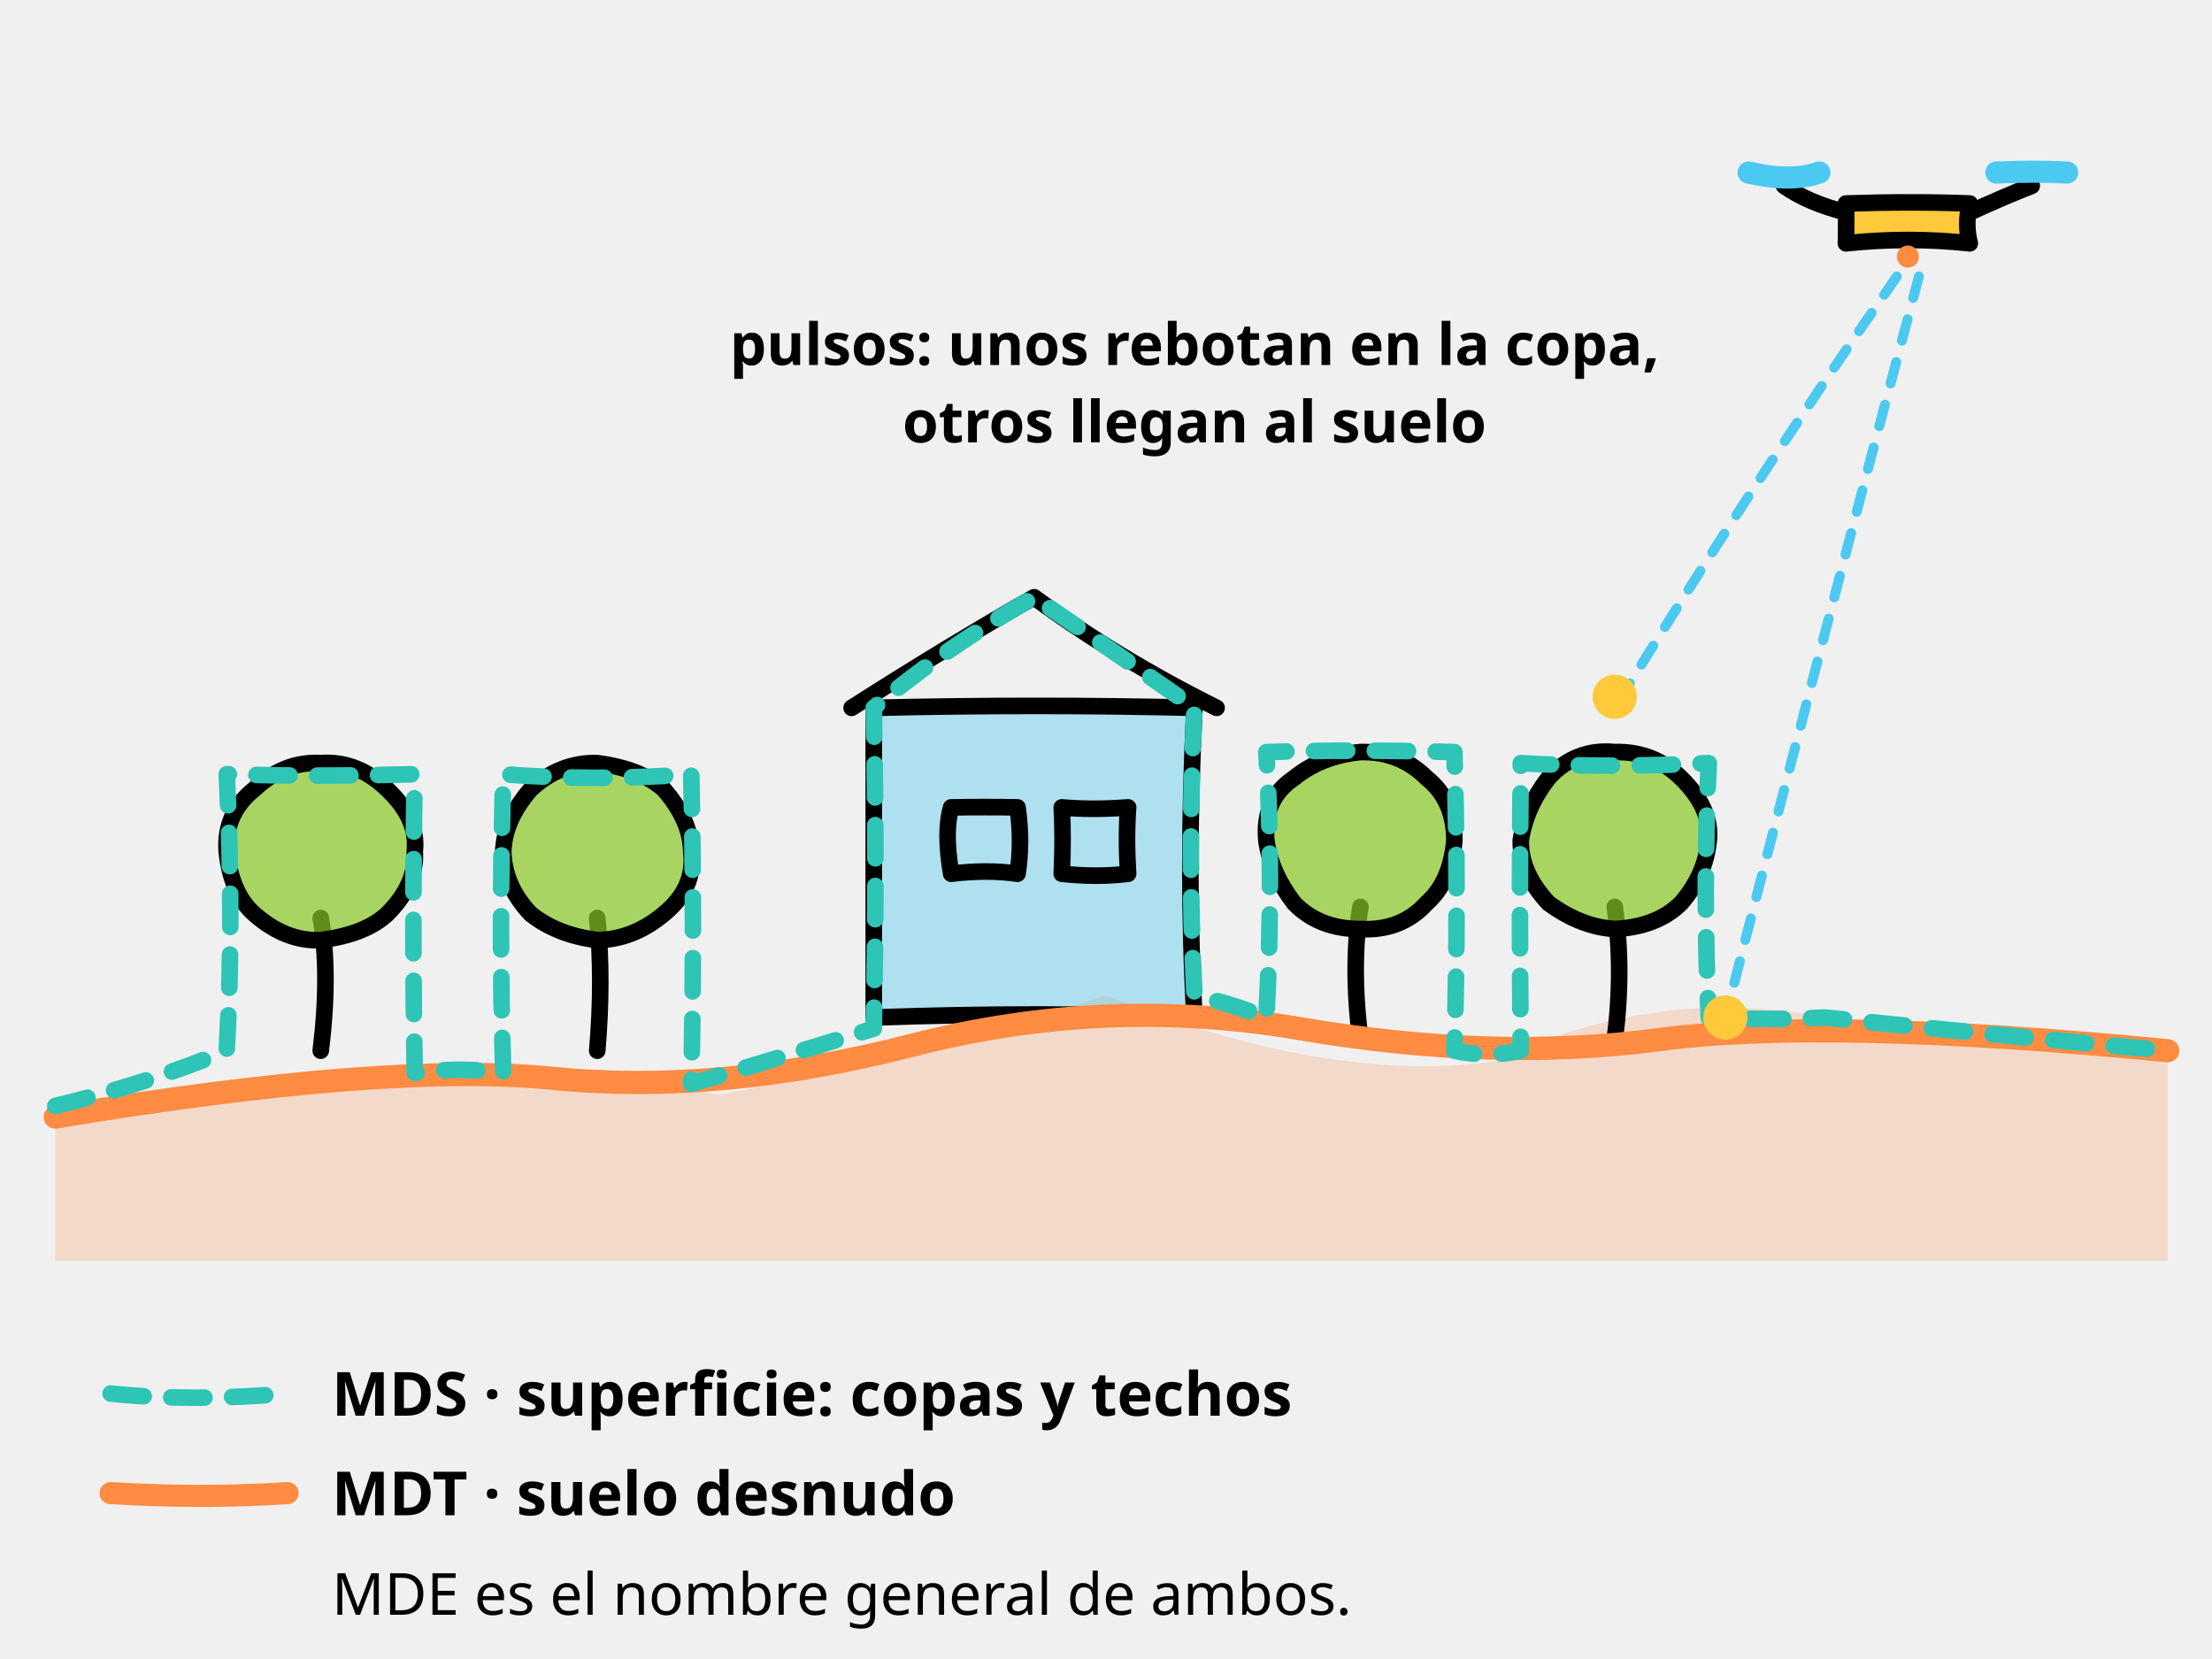
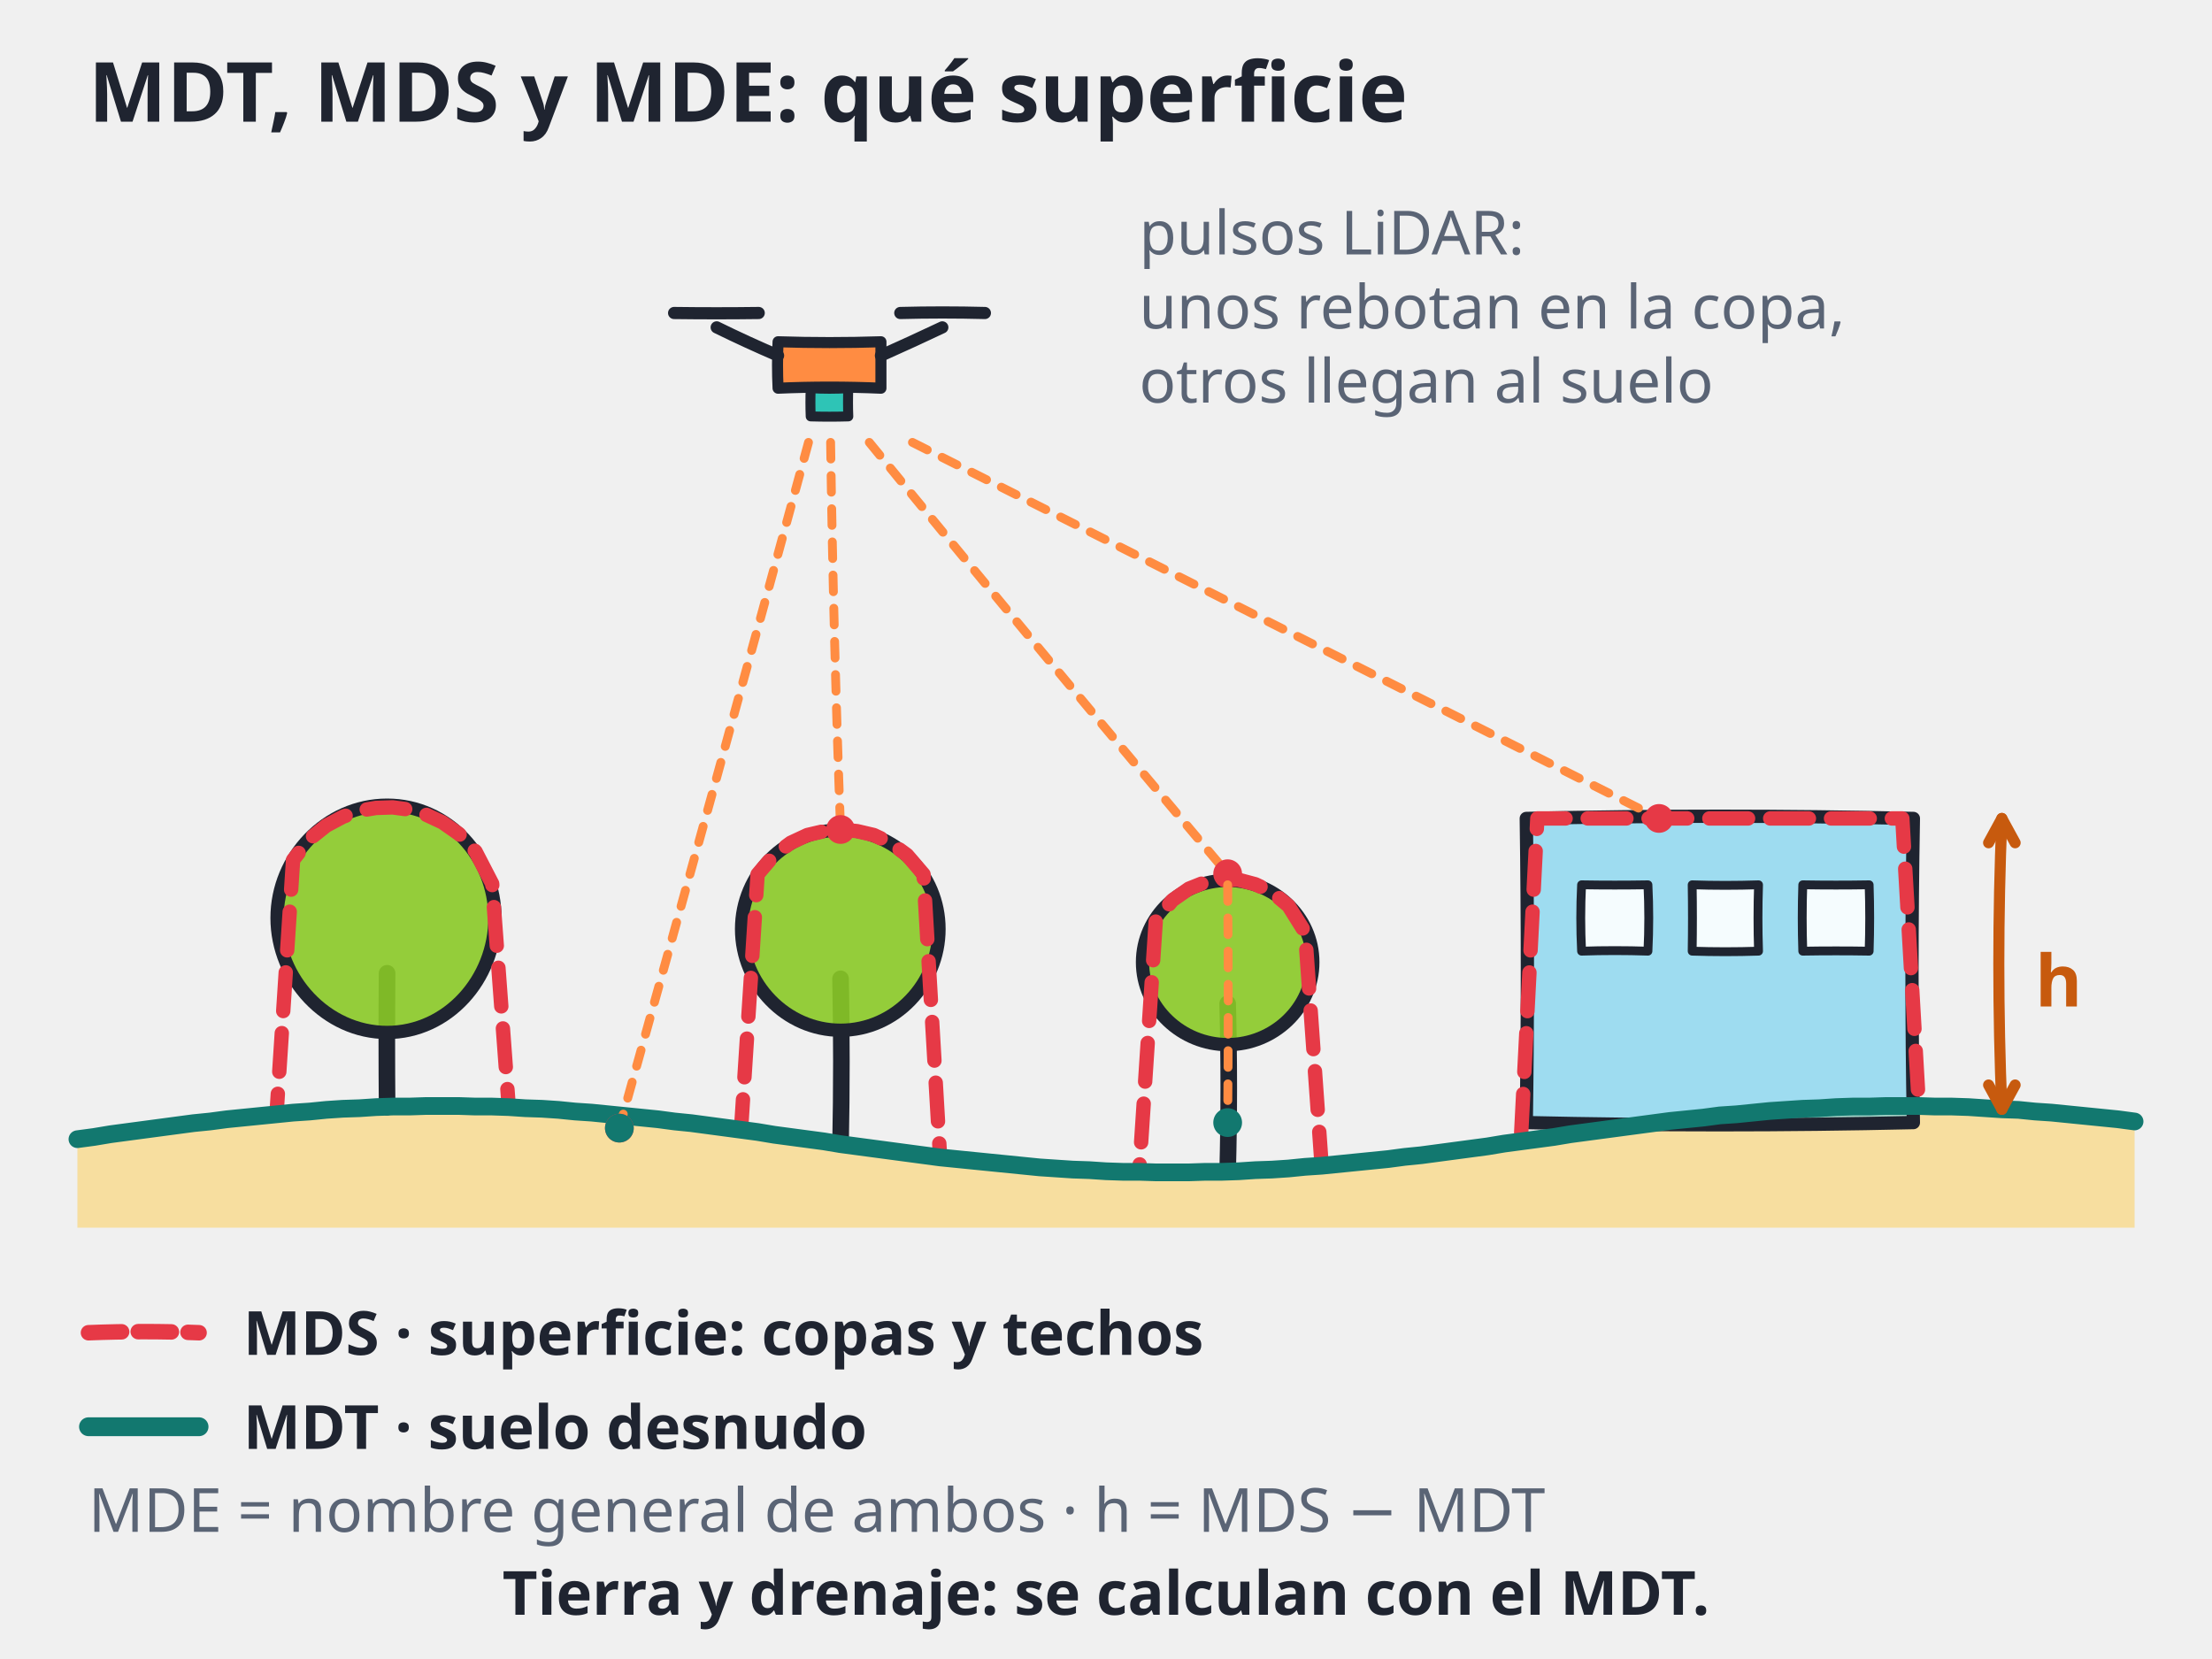
- <svg xmlns="http://www.w3.org/2000/svg" viewBox="0 0 400 300" role="img" aria-labelledby="t">
-   <g fill="none" stroke="currentColor" stroke-width="3" stroke-linecap="round" stroke-linejoin="round">
-     <path d="M10 202 Q70 186 130 198 Q170 190 200 180 Q240 196 270 192 Q300 178 330 184 Q360 192 392 190 L392 228 L10 228Z" fill="#FF8C42" fill-opacity="0.22" stroke="none" />
-     <path d="M58 190Q59.7 176.2 58 166" />
-     <path d="M75 154Q75.4 159.9 70 165.3Q66 169 58 170Q51.7 170.3 46 165.3Q41.8 161.6 41 154Q40.5 147.1 46 142.7Q51.4 137.6 58 138Q64.6 137.5 70 142.7Q75.7 148.1 75 154Z" fill="#8AC926" fill-opacity="0.7" />
-     <path d="M108 190Q109.1 177 108 166" />
-     <path d="M125 154Q125.8 160.6 120 165.3Q114.5 169.9 108 170Q100.8 169.1 96 165.3Q91.2 160.3 91 154Q91.2 148.2 96 142.7Q101.3 137.8 108 138Q115.8 139 120 142.7Q124.9 148.3 125 154Z" fill="#8AC926" fill-opacity="0.7" />
-     <path d="M246 188Q244.3 174.7 246 164" />
-     <path d="M263 152Q262.3 159.5 258 163.3Q253.4 168.4 246 168Q238.5 168 234 163.3Q229.8 157.8 229 152Q228.3 144.5 234 140.7Q238.9 136.7 246 136Q253.1 135.8 258 140.7Q263 144.7 263 152Z" fill="#8AC926" fill-opacity="0.7" />
-     <path d="M292 188Q293.6 175.5 292 164" />
-     <path d="M309 152Q308.4 158.2 304 163.3Q299.7 167.6 292 168Q285.8 167.6 280 163.3Q274.9 157.8 275 152Q275.9 146 280 140.7Q284.9 135.3 292 136Q299 135.8 304 140.7Q309.6 146.2 309 152Z" fill="#8AC926" fill-opacity="0.7" />
-     <path d="M158 128Q187.8 127.3 216 128Q214.5 157.3 216 184Q188.4 182.9 158 184Q158 155.9 158 128Z" fill="#4CC9F0" fill-opacity="0.4" />
-     <path d="M154 128Q172 116.5 187 108Q202.1 119.1 220 128" />
-     <path d="M172 146Q178.2 145.9 184 146Q184.9 152.3 184 158Q178.6 157.2 172 158Q170.7 150.4 172 146Z" />
-     <path d="M192 146Q197.5 146.5 204 146Q203.6 151.5 204 158Q198.4 158.7 192 158Q192.3 151.4 192 146Z" />
-     <path d="M10 202Q70 192 100 195Q130 198 165 189Q200 180 235 186Q270 192 300 188Q330 184 392 190" stroke="#FF8C42" stroke-width="4.2" />
-     <path d="M10 200Q26.5 196 41 190Q42.3 166.3 41 140Q56.4 140.5 75 140Q74.5 166.6 75 194Q83.1 192.9 91 194Q90.2 168.6 91 140Q107.5 141.3 125 140Q125.6 167.4 125 196Q140.9 191.3 158 186Q158.6 156.5 158 128Q171.1 117 187 108Q202.7 118.7 216 128Q214.7 155.1 216 180Q222.7 181.5 229 184Q230.3 158.8 229 136Q244.7 135.5 263 136Q263.8 163.2 263 190Q268.9 191.3 275 190Q274.7 164.9 275 138Q290.4 138.9 309 138Q307.9 161.5 309 184Q320.6 184.5 330 184Q361.3 187.2 392 190" stroke="#2EC4B6" stroke-width="3" stroke-dasharray="6 5" />
-     <path d="M333.8 36.8Q345.8 36.4 356.2 36.8Q355.3 40.6 356.2 44Q345.1 42.8 333.8 44Q333.9 40.3 333.8 36.8Z" fill="#FFC93C" />
-     <path d="M333.8 38.4Q327 36.7 322.6 33.6" />
-     <path d="M356.2 38.4Q362.8 35.4 367.4 33.6" />
-     <path d="M316.2 31.2Q323.9 33 329 31.2" stroke="#4CC9F0" stroke-width="4" />
-     <path d="M361 31.2Q368 30.9 373.8 31.2" stroke="#4CC9F0" stroke-width="4" />
-     <circle cx="345" cy="46.4" r="2.0" fill="#FF8C42" stroke="none" />
-     <path d="M343 50Q316.7 87.7 292 128" stroke="#4CC9F0" stroke-width="1.8" stroke-dasharray="4 4" />
-     <path d="M347 50Q328.7 118.8 312 184" stroke="#4CC9F0" stroke-width="1.8" stroke-dasharray="4 4" />
-     <circle cx="292" cy="126" r="4" fill="#FFC93C" stroke="none" />
-     <circle cx="312" cy="184" r="4" fill="#FFC93C" stroke="none" />
-     <path d="M20 252Q34.4 253.5 52 252" stroke="#2EC4B6" stroke-width="3" stroke-dasharray="6 5" />
-     <path d="M20 270Q36.7 271 52 270" stroke="#FF8C42" stroke-width="4" />
+ <svg xmlns="http://www.w3.org/2000/svg" viewBox="0 0 400 300" role="img" aria-labelledby="t d">
+   <g stroke-linecap="round" stroke-linejoin="round">
+     <path d="M14 206L17 205.6L20 205.1L23 204.7L26 204.3L29 203.9L32 203.5L35 203.1L38 202.8L41 202.4L44 202.1L47 201.8L50 201.5L53 201.2L56 201L59 200.7L62 200.5L65 200.4L68 200.2L71 200.1L74 200.1L77 200L80 200L83 200L86 200.1L89 200.1L92 200.2L95 200.4L98 200.5L101 200.7L104 201L107 201.2L110 201.5L113 201.8L116 202.1L119 202.4L122 202.8L125 203.1L128 203.5L131 203.9L134 204.3L137 204.7L140 205.2L143 205.6L146 206L149 206.4L152 206.9L155 207.3L158 207.7L161 208.1L164 208.5L167 208.9L170 209.3L173 209.6L176 209.9L179 210.2L182 210.5L185 210.8L188 211.1L191 211.3L194 211.5L197 211.6L200 211.8L203 211.9L206 211.9L209 212L212 212L215 212L218 211.9L221 211.9L224 211.8L227 211.6L230 211.5L233 211.3L236 211L239 210.8L242 210.5L245 210.2L248 209.9L251 209.6L254 209.2L257 208.9L260 208.5L263 208.1L266 207.7L269 207.3L272 206.8L275 206.4L278 206L281 205.6L284 205.1L287 204.7L290 204.3L293 203.9L296 203.5L299 203.1L302 202.7L305 202.4L308 202.1L311 201.7L314 201.5L317 201.2L320 200.9L323 200.7L326 200.5L329 200.4L332 200.2L335 200.1L338 200.1L341 200L344 200L347 200L350 200.1L353 200.1L356 200.2L359 200.4L362 200.6L365 200.7L368 201L371 201.2L374 201.5L377 201.8L380 202.1L383 202.4L386 202.8L386 222L14 222Z" fill="#FFC93C" fill-opacity="0.45" />
+     <path d="M70 200.2Q69.9 188.1 70 176" fill="none" stroke="#1F2430" stroke-width="3" />
+     <path d="M70 145.6C81 145.6 89.5 155 89.5 166C89.5 177 81 186.7 70 186.7C59 186.7 50.1 177 50.1 166C50.1 155 59 145.6 70 145.6Z" fill="#8AC926" fill-opacity="0.9" stroke="#1F2430" stroke-width="2.4" />
+     <path d="M152 206.9Q152.3 191.9 152 177" fill="none" stroke="#1F2430" stroke-width="3" />
+     <path d="M152 150.1C161.9 150.1 169.8 158.1 169.8 168C169.8 177.9 161.9 186.3 152 186.3C142.1 186.3 134.1 177.9 134.1 168C134.1 158.1 142.1 150.1 152 150.1Z" fill="#8AC926" fill-opacity="0.9" stroke="#1F2430" stroke-width="2.4" />
+     <path d="M222 211.8Q222.4 196.7 222 181.5" fill="none" stroke="#1F2430" stroke-width="3" />
+     <path d="M222 159.2C230.3 159.2 237.4 165.7 237.4 174C237.4 182.3 230.3 188.9 222 188.9C213.7 188.9 206.6 182.3 206.6 174C206.6 165.7 213.7 159.2 222 159.2Z" fill="#8AC926" fill-opacity="0.9" stroke="#1F2430" stroke-width="2.4" />
+     <path d="M276 148Q311 147.2 346 148Q345.5 175.5 346 203Q311 203.8 276 203Q276.4 175.5 276 148Z" fill="#4CC9F0" fill-opacity="0.5" stroke="#1F2430" stroke-width="2.4" />
+     <path d="M286 160Q292 160.1 298 160Q298.3 166 298 172Q292 171.8 286 172Q285.7 166 286 160Z" fill="#FFFFFF" fill-opacity="0.9" stroke="#1F2430" stroke-width="1.6" />
+     <path d="M306 160Q312 160.2 318 160Q317.8 166 318 172Q312 172.2 306 172Q306.1 166 306 160Z" fill="#FFFFFF" fill-opacity="0.9" stroke="#1F2430" stroke-width="1.6" />
+     <path d="M326 160Q332 160.1 338 160Q338.2 166 338 172Q332 171.9 326 172Q325.8 166 326 160Z" fill="#FFFFFF" fill-opacity="0.9" stroke="#1F2430" stroke-width="1.6" />
+     <path d="M14 206.0L17 205.6L20 205.1L23 204.7L26 204.3L29 203.9L32 203.5L35 203.1L38 202.8L41 202.4L44 202.1L47 201.8L50 201.5L53 155.5L56 151.7L59 149.3L62 147.7L65 146.6L68 146.1L71 146.0L74 146.4L77 147.3L80 148.7L83 150.8L86 154.0L89 159.8L92 200.2L95 200.4L98 200.5L101 200.7L104 201.0L107 201.2L110 201.5L113 201.8L116 202.1L119 202.4L122 202.8L125 203.1L128 203.5L131 203.9L134 204.3L137 158.1L140 154.6L143 152.4L146 151.0L149 150.3L152 150.0L155 150.3L158 151.0L161 152.4L164 154.6L167 158.1L170 209.3L173 209.6L176 209.9L179 210.2L182 210.5L185 210.8L188 211.1L191 211.3L194 211.5L197 211.6L200 211.8L203 211.9L206 211.9L209 166.5L212 162.8L215 160.7L218 159.5L221 159.0L224 159.1L227 159.9L230 161.3L233 163.8L236 168.6L239 210.8L242 210.5L245 210.2L248 209.9L251 209.6L254 209.2L257 208.9L260 208.5L263 208.1L266 207.7L269 207.3L272 206.8L275 206.4L278 148.0L281 148.0L284 148.0L287 148.0L290 148.0L293 148.0L296 148.0L299 148.0L302 148.0L305 148.0L308 148.0L311 148.0L314 148.0L317 148.0L320 148.0L323 148.0L326 148.0L329 148.0L332 148.0L335 148.0L338 148.0L341 148.0L344 148.0L347 200.0L350 200.1L353 200.1L356 200.2L359 200.4L362 200.6L365 200.7L368 201.0L371 201.2L374 201.5L377 201.8L380 202.1L383 202.4L386 202.8" fill="none" stroke="#E63946" stroke-width="2.6" stroke-dasharray="7 4" />
+     <path d="M14 206.0L17 205.6L20 205.1L23 204.7L26 204.3L29 203.9L32 203.5L35 203.1L38 202.8L41 202.4L44 202.1L47 201.8L50 201.5L53 201.2L56 201.0L59 200.7L62 200.5L65 200.4L68 200.2L71 200.1L74 200.1L77 200.0L80 200.0L83 200.0L86 200.1L89 200.1L92 200.2L95 200.4L98 200.5L101 200.7L104 201.0L107 201.2L110 201.5L113 201.8L116 202.1L119 202.4L122 202.8L125 203.1L128 203.5L131 203.9L134 204.3L137 204.7L140 205.2L143 205.6L146 206.0L149 206.4L152 206.9L155 207.3L158 207.7L161 208.1L164 208.5L167 208.9L170 209.3L173 209.6L176 209.9L179 210.2L182 210.5L185 210.8L188 211.1L191 211.3L194 211.5L197 211.6L200 211.8L203 211.9L206 211.9L209 212.0L212 212.0L215 212.0L218 211.9L221 211.9L224 211.8L227 211.6L230 211.5L233 211.3L236 211.0L239 210.8L242 210.5L245 210.2L248 209.9L251 209.6L254 209.2L257 208.9L260 208.5L263 208.1L266 207.7L269 207.3L272 206.8L275 206.4L278 206.0L281 205.6L284 205.1L287 204.7L290 204.3L293 203.9L296 203.5L299 203.1L302 202.7L305 202.4L308 202.1L311 201.7L314 201.5L317 201.2L320 200.9L323 200.7L326 200.5L329 200.4L332 200.2L335 200.1L338 200.1L341 200.0L344 200.0L347 200.0L350 200.1L353 200.1L356 200.2L359 200.4L362 200.6L365 200.7L368 201.0L371 201.2L374 201.5L377 201.8L380 202.1L383 202.4L386 202.8" fill="none" stroke="#12786F" stroke-width="3.2" />
+     <path d="M140.7 61.8Q150 62.1 159.3 61.8Q159.3 66 159.3 70.2Q150 69.8 140.7 70.2Q140.5 66 140.7 61.8Z" fill="#FF8C42" stroke="#1F2430" stroke-width="2" />
+     <path d="M140.7 64.3Q135.1 61.9 129.6 59.2" fill="none" stroke="#1F2430" stroke-width="2.2" />
+     <path d="M121.9 56.6Q129.6 56.7 137.2 56.6" fill="none" stroke="#1F2430" stroke-width="2.2" />
+     <path d="M159.3 64.3Q164.9 61.8 170.4 59.2" fill="none" stroke="#1F2430" stroke-width="2.2" />
+     <path d="M162.8 56.6Q170.4 56.4 178.1 56.6" fill="none" stroke="#1F2430" stroke-width="2.2" />
+     <path d="M146.6 70.2Q150 70.4 153.4 70.2Q153.3 72.8 153.4 75.3Q150 75.4 146.6 75.3Q146.5 72.8 146.6 70.2Z" fill="#2EC4B6" stroke="#1F2430" stroke-width="1.8" />
+     <path d="M150.2 80Q150.7 115 152 150" fill="none" stroke="#FF8C42" stroke-width="1.6" stroke-dasharray="3 3" />
+     <circle cx="152" cy="150" r="2.6" fill="#E63946" />
+     <path d="M146.2 80Q129.3 142.1 112 204" fill="none" stroke="#FF8C42" stroke-width="1.6" stroke-dasharray="3 3" />
+     <circle cx="112" cy="204" r="2.6" fill="#E63946" />
+     <path d="M157.2 80Q189.3 119.3 222 158" fill="none" stroke="#FF8C42" stroke-width="1.6" stroke-dasharray="3 3" />
+     <circle cx="222" cy="158" r="2.6" fill="#E63946" />
+     <path d="M165 80Q232.5 114 300 148" fill="none" stroke="#FF8C42" stroke-width="1.6" stroke-dasharray="3 3" />
+     <circle cx="300" cy="148" r="2.6" fill="#E63946" />
+     <path d="M222 160Q222.2 181.5 222 203" fill="none" stroke="#FF8C42" stroke-width="1.6" stroke-dasharray="3 3" />
+     <circle cx="222" cy="203" r="2.6" fill="#12786F" />
+     <circle cx="112" cy="204" r="2.6" fill="#12786F" />
+     <path d="M362 200.6Q360.9 174.3 362 148" fill="none" stroke="#C75A0E" stroke-width="2" />
+     <path d="M364.4 152.4L362 148L359.6 152.4" fill="none" stroke="#C75A0E" stroke-width="2" />
+     <path d="M359.6 196.2L362 200.6L364.4 196.2" fill="none" stroke="#C75A0E" stroke-width="2" />
+     <path d="M16 241Q26 240.6 36 241" fill="none" stroke="#E63946" stroke-width="2.8" stroke-dasharray="6 3" />
+     <path d="M16 258Q26 258 36 258" fill="none" stroke="#12786F" stroke-width="3.4" />
  </g>
-   <g fill="currentColor" stroke="none" font-family="Archivo, system-ui, sans-serif">
-     <text x="216" y="66" font-size="10.5" font-weight="600" text-anchor="middle">pulsos: unos rebotan en la copa,</text>
-     <text x="216" y="80" font-size="10.5" font-weight="600" text-anchor="middle">otros llegan al suelo</text>
-     <text x="60" y="256" font-size="11" font-weight="600">MDS · superficie: copas y techos</text>
-     <text x="60" y="274" font-size="11" font-weight="600">MDT · suelo desnudo</text>
-     <text x="60" y="292" font-size="10.5" font-weight="400">MDE es el nombre general de ambos.</text>
+   <g stroke="none" fill="#1F2430" font-family="Archivo, 'Segoe UI', system-ui, sans-serif">
+     <text x="16" y="22" font-size="15" font-weight="700">MDT, MDS y MDE: qué superficie</text>
+     <text x="206" y="46" font-size="11" fill="#5A6475">
+       <tspan x="206">pulsos LiDAR:</tspan>
+       <tspan x="206" dy="13.4">unos rebotan en la copa,</tspan>
+       <tspan x="206" dy="13.4">otros llegan al suelo</tspan>
+     </text>
+     <text x="368" y="182" font-size="13" font-weight="800" fill="#C75A0E">h</text>
+     <text x="44" y="245" font-size="11" font-weight="600">MDS · superficie: copas y techos</text>
+     <text x="44" y="262" font-size="11" font-weight="600">MDT · suelo desnudo</text>
+     <text x="16" y="277" font-size="11" fill="#5A6475">MDE = nombre general de ambos · h = MDS − MDT</text>
+     <text x="200" y="292" font-size="11" font-weight="700" text-anchor="middle">Tierra y drenaje: se calculan con el MDT.</text>
  </g>
</svg>
